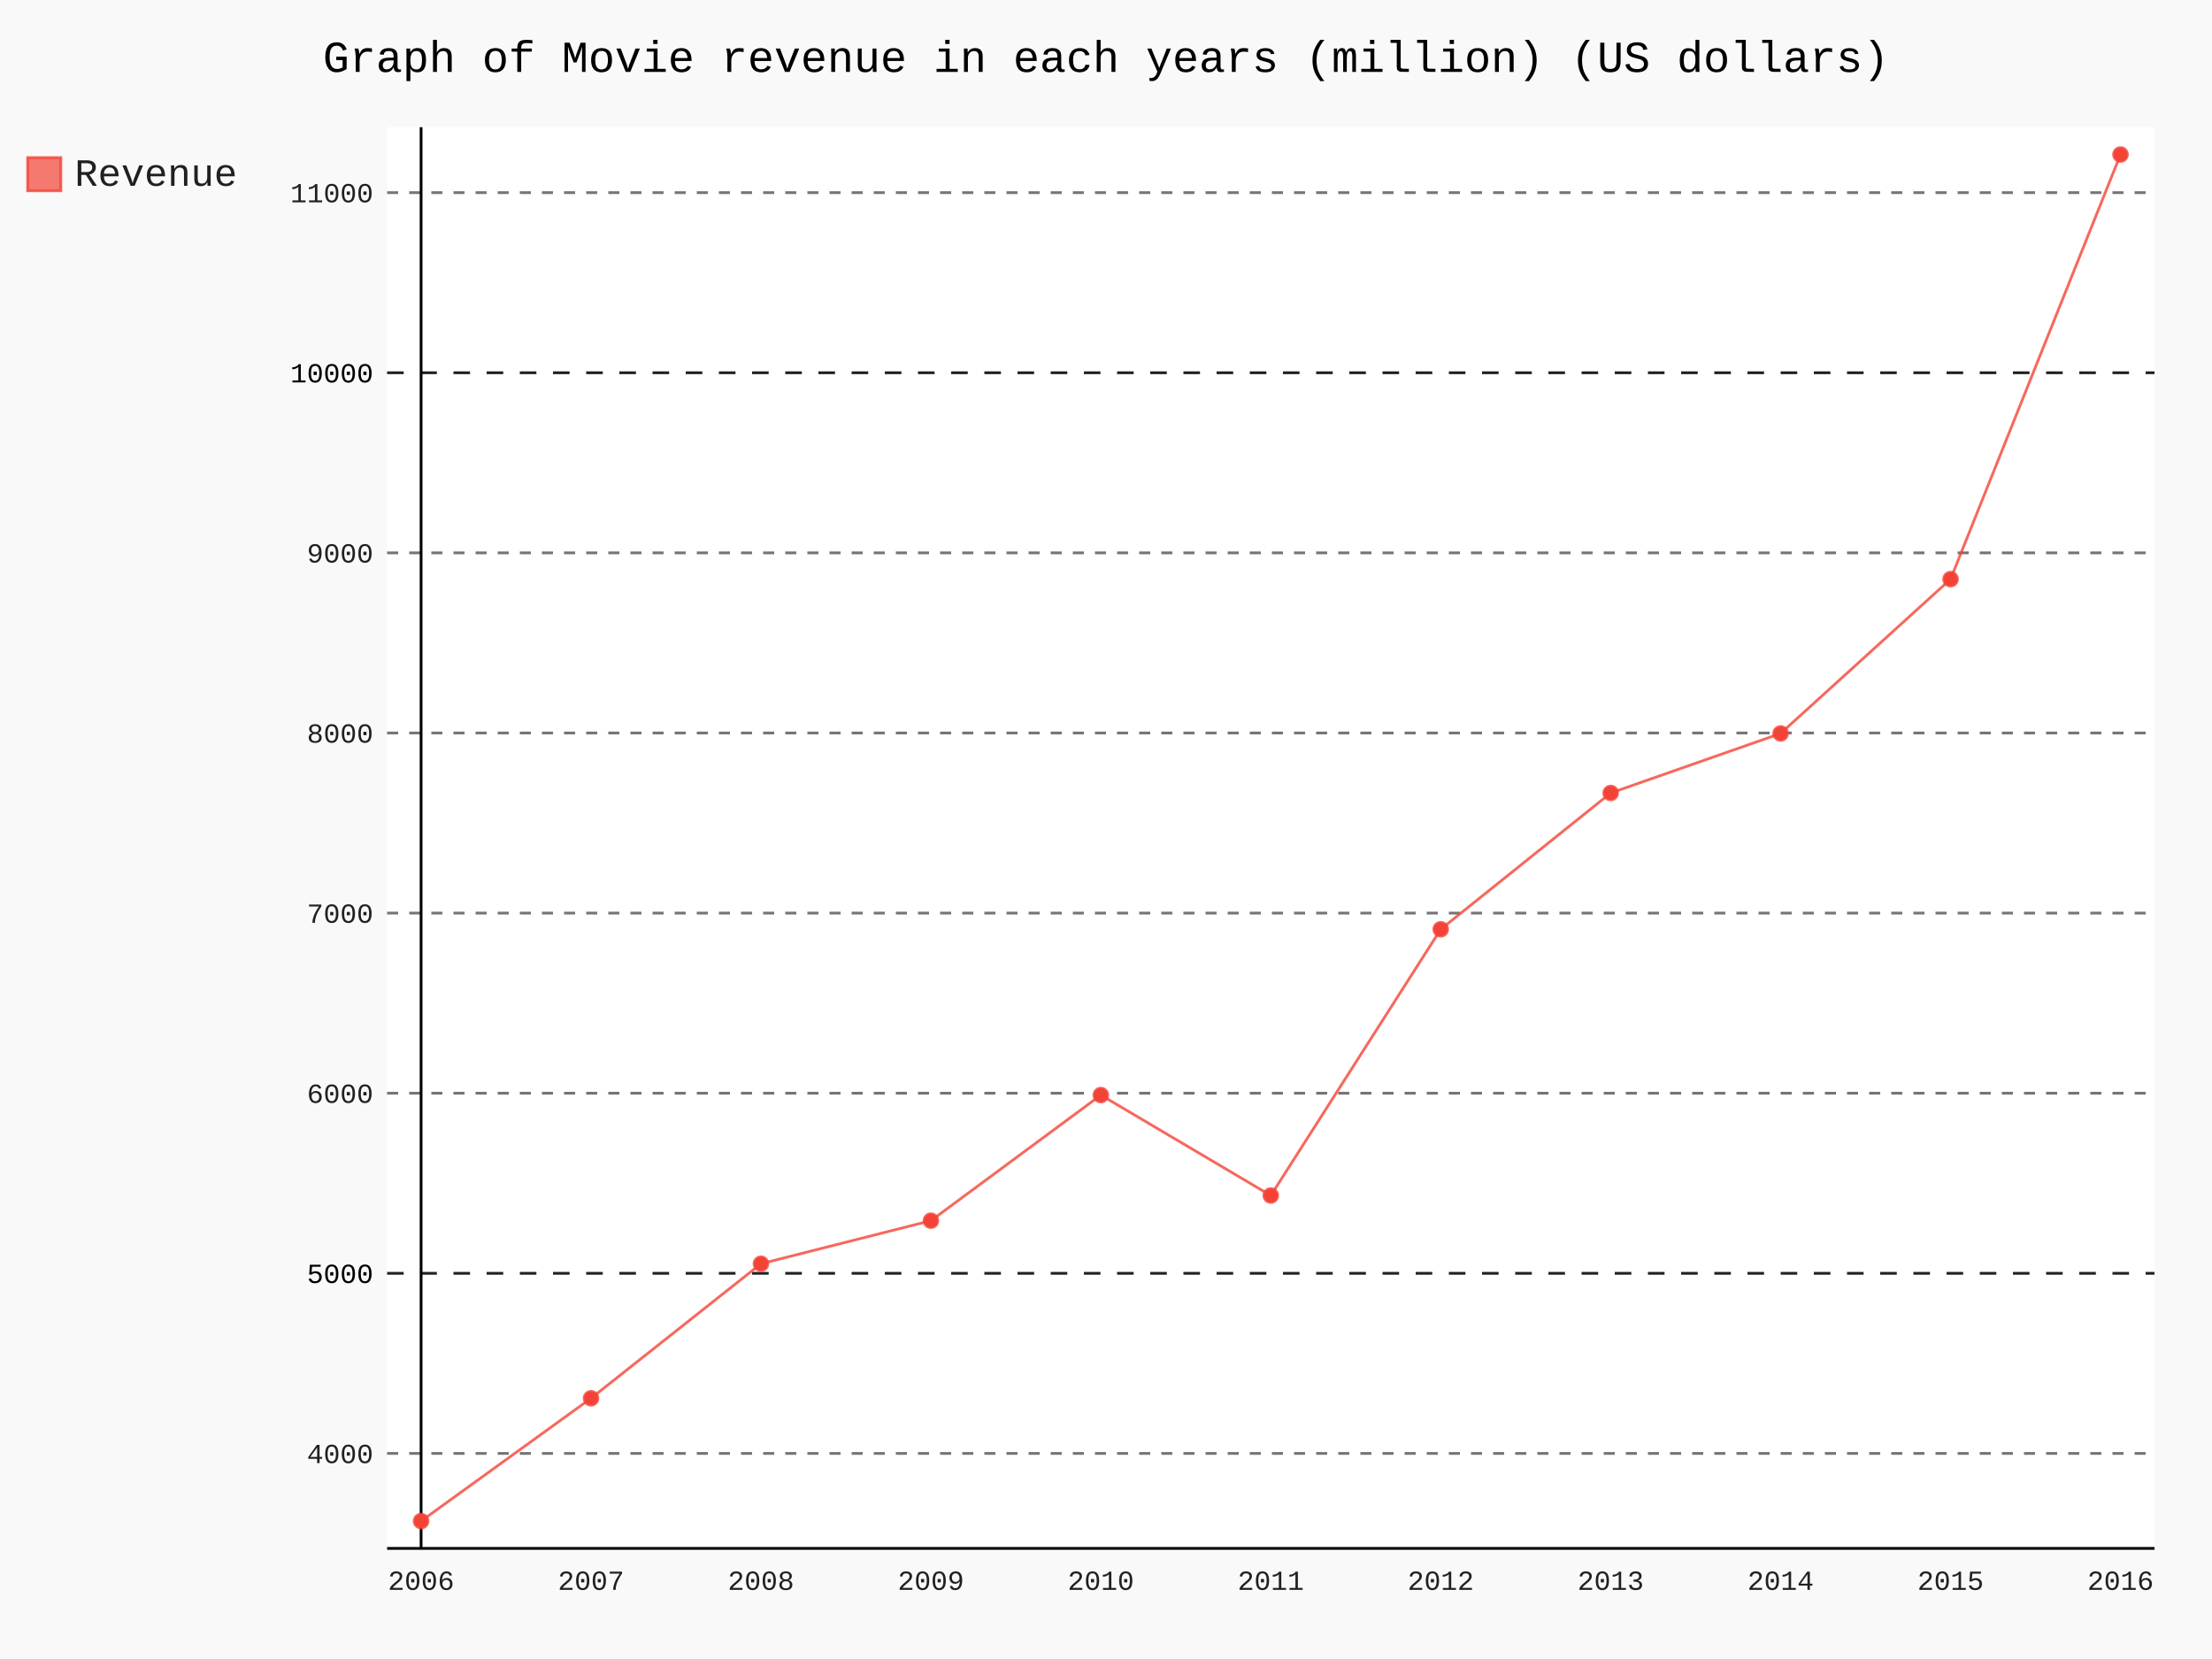
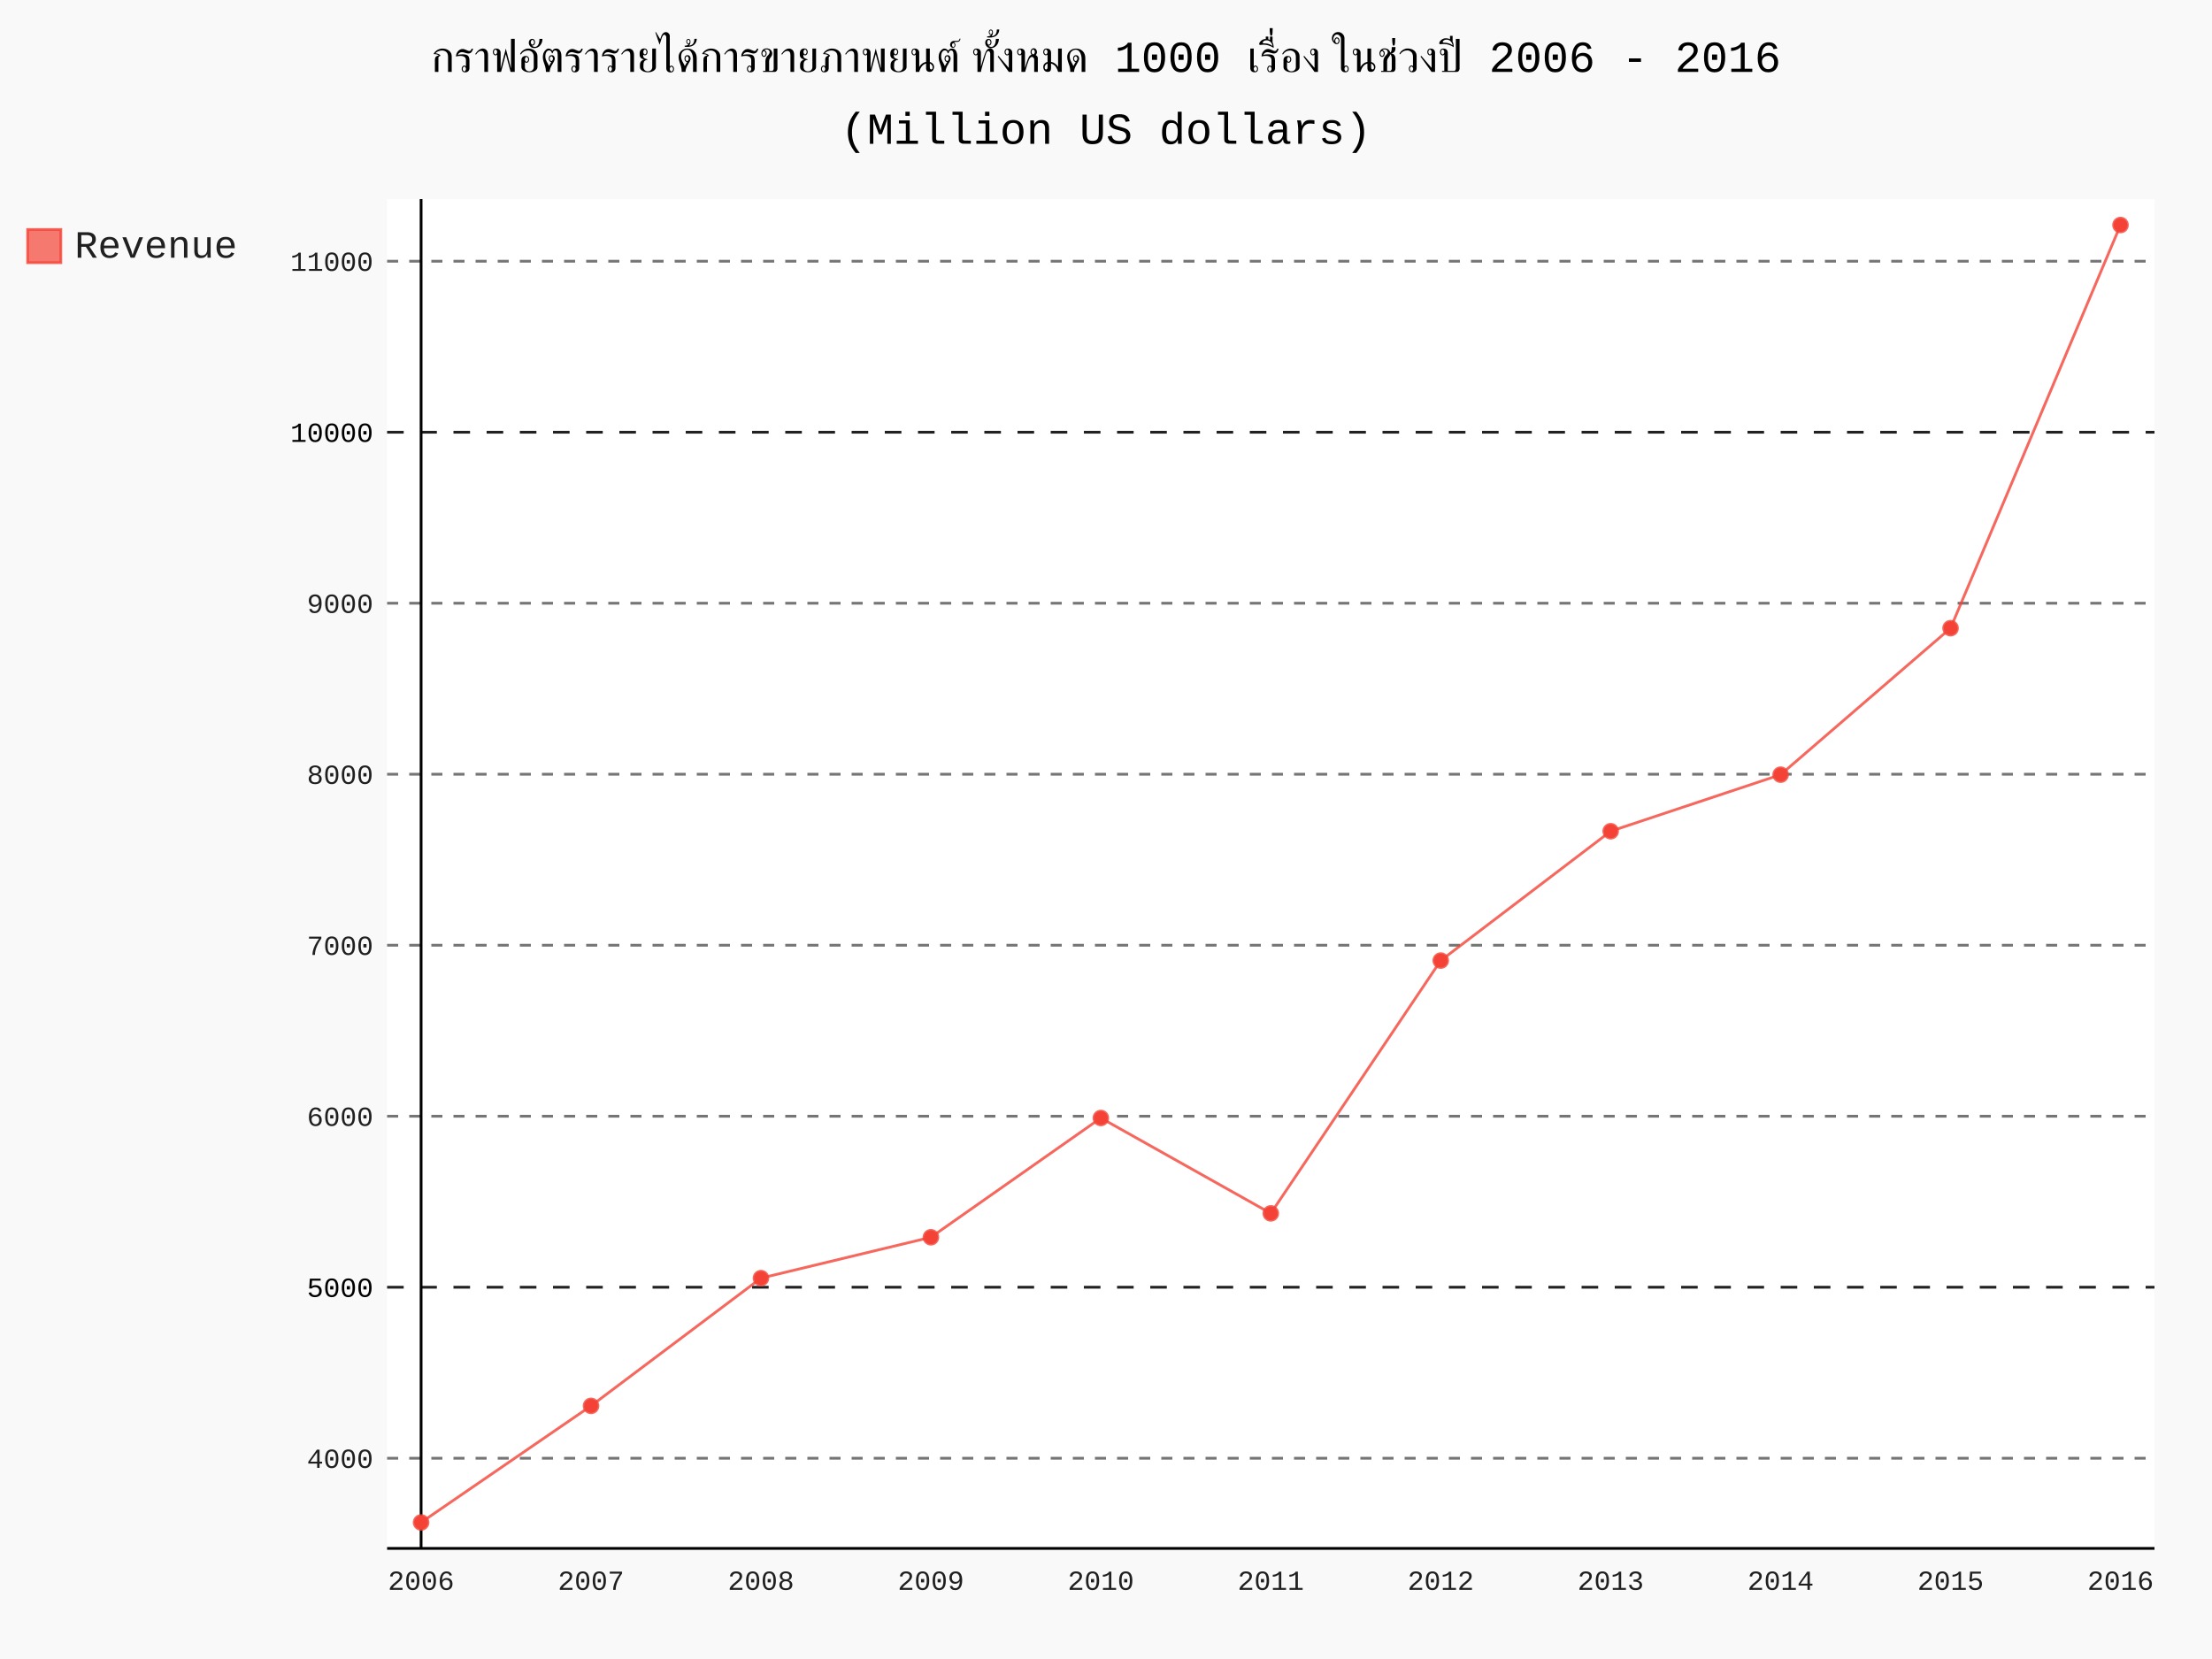
- <svg xmlns="http://www.w3.org/2000/svg" class="pygal-chart" id="chart-4a4573cb-b2fc-495d-99b7-a95cc9435b70" viewBox="0 0 800 600">
+ <svg xmlns="http://www.w3.org/2000/svg" class="pygal-chart" id="chart-959b9bfb-4a22-42e2-97f5-6311881d68fa" viewBox="0 0 800 600">
  <defs>
-     <style type="text/css">#chart-4a4573cb-b2fc-495d-99b7-a95cc9435b70{-webkit-user-select:none;-webkit-font-smoothing:antialiased;font-family:Consolas,"Liberation Mono",Menlo,Courier,monospace}#chart-4a4573cb-b2fc-495d-99b7-a95cc9435b70 .title{font-family:Consolas,"Liberation Mono",Menlo,Courier,monospace;font-size:16px}#chart-4a4573cb-b2fc-495d-99b7-a95cc9435b70 .legends .legend text{font-family:Consolas,"Liberation Mono",Menlo,Courier,monospace;font-size:14px}#chart-4a4573cb-b2fc-495d-99b7-a95cc9435b70 .axis text{font-family:Consolas,"Liberation Mono",Menlo,Courier,monospace;font-size:10px}#chart-4a4573cb-b2fc-495d-99b7-a95cc9435b70 .axis text.major{font-family:Consolas,"Liberation Mono",Menlo,Courier,monospace;font-size:10px}#chart-4a4573cb-b2fc-495d-99b7-a95cc9435b70 .text-overlay text.value{font-family:Consolas,"Liberation Mono",Menlo,Courier,monospace;font-size:16px}#chart-4a4573cb-b2fc-495d-99b7-a95cc9435b70 .text-overlay text.label{font-family:Consolas,"Liberation Mono",Menlo,Courier,monospace;font-size:10px}#chart-4a4573cb-b2fc-495d-99b7-a95cc9435b70 .tooltip{font-family:Consolas,"Liberation Mono",Menlo,Courier,monospace;font-size:14px}#chart-4a4573cb-b2fc-495d-99b7-a95cc9435b70 text.no_data{font-family:Consolas,"Liberation Mono",Menlo,Courier,monospace;font-size:64px}
- #chart-4a4573cb-b2fc-495d-99b7-a95cc9435b70{background-color:rgba(249,249,249,1)}#chart-4a4573cb-b2fc-495d-99b7-a95cc9435b70 path,#chart-4a4573cb-b2fc-495d-99b7-a95cc9435b70 line,#chart-4a4573cb-b2fc-495d-99b7-a95cc9435b70 rect,#chart-4a4573cb-b2fc-495d-99b7-a95cc9435b70 circle{-webkit-transition:150ms;-moz-transition:150ms;transition:150ms}#chart-4a4573cb-b2fc-495d-99b7-a95cc9435b70 .graph &gt; .background{fill:rgba(249,249,249,1)}#chart-4a4573cb-b2fc-495d-99b7-a95cc9435b70 .plot &gt; .background{fill:rgba(255,255,255,1)}#chart-4a4573cb-b2fc-495d-99b7-a95cc9435b70 .graph{fill:rgba(0,0,0,.87)}#chart-4a4573cb-b2fc-495d-99b7-a95cc9435b70 text.no_data{fill:rgba(0,0,0,1)}#chart-4a4573cb-b2fc-495d-99b7-a95cc9435b70 .title{fill:rgba(0,0,0,1)}#chart-4a4573cb-b2fc-495d-99b7-a95cc9435b70 .legends .legend text{fill:rgba(0,0,0,.87)}#chart-4a4573cb-b2fc-495d-99b7-a95cc9435b70 .legends .legend:hover text{fill:rgba(0,0,0,1)}#chart-4a4573cb-b2fc-495d-99b7-a95cc9435b70 .axis .line{stroke:rgba(0,0,0,1)}#chart-4a4573cb-b2fc-495d-99b7-a95cc9435b70 .axis .guide.line{stroke:rgba(0,0,0,.54)}#chart-4a4573cb-b2fc-495d-99b7-a95cc9435b70 .axis .major.line{stroke:rgba(0,0,0,.87)}#chart-4a4573cb-b2fc-495d-99b7-a95cc9435b70 .axis text.major{fill:rgba(0,0,0,1)}#chart-4a4573cb-b2fc-495d-99b7-a95cc9435b70 .axis.y .guides:hover .guide.line,#chart-4a4573cb-b2fc-495d-99b7-a95cc9435b70 .line-graph .axis.x .guides:hover .guide.line,#chart-4a4573cb-b2fc-495d-99b7-a95cc9435b70 .stackedline-graph .axis.x .guides:hover .guide.line,#chart-4a4573cb-b2fc-495d-99b7-a95cc9435b70 .xy-graph .axis.x .guides:hover .guide.line{stroke:rgba(0,0,0,1)}#chart-4a4573cb-b2fc-495d-99b7-a95cc9435b70 .axis .guides:hover text{fill:rgba(0,0,0,1)}#chart-4a4573cb-b2fc-495d-99b7-a95cc9435b70 .reactive{fill-opacity:.7;stroke-opacity:.8}#chart-4a4573cb-b2fc-495d-99b7-a95cc9435b70 .ci{stroke:rgba(0,0,0,.87)}#chart-4a4573cb-b2fc-495d-99b7-a95cc9435b70 .reactive.active,#chart-4a4573cb-b2fc-495d-99b7-a95cc9435b70 .active .reactive{fill-opacity:.8;stroke-opacity:.9;stroke-width:4}#chart-4a4573cb-b2fc-495d-99b7-a95cc9435b70 .ci .reactive.active{stroke-width:1.5}#chart-4a4573cb-b2fc-495d-99b7-a95cc9435b70 .series text{fill:rgba(0,0,0,1)}#chart-4a4573cb-b2fc-495d-99b7-a95cc9435b70 .tooltip rect{fill:rgba(255,255,255,1);stroke:rgba(0,0,0,1);-webkit-transition:opacity 150ms;-moz-transition:opacity 150ms;transition:opacity 150ms}#chart-4a4573cb-b2fc-495d-99b7-a95cc9435b70 .tooltip .label{fill:rgba(0,0,0,.87)}#chart-4a4573cb-b2fc-495d-99b7-a95cc9435b70 .tooltip .label{fill:rgba(0,0,0,.87)}#chart-4a4573cb-b2fc-495d-99b7-a95cc9435b70 .tooltip .legend{font-size:.8em;fill:rgba(0,0,0,.54)}#chart-4a4573cb-b2fc-495d-99b7-a95cc9435b70 .tooltip .x_label{font-size:.6em;fill:rgba(0,0,0,1)}#chart-4a4573cb-b2fc-495d-99b7-a95cc9435b70 .tooltip .xlink{font-size:.5em;text-decoration:underline}#chart-4a4573cb-b2fc-495d-99b7-a95cc9435b70 .tooltip .value{font-size:1.5em}#chart-4a4573cb-b2fc-495d-99b7-a95cc9435b70 .bound{font-size:.5em}#chart-4a4573cb-b2fc-495d-99b7-a95cc9435b70 .max-value{font-size:.75em;fill:rgba(0,0,0,.54)}#chart-4a4573cb-b2fc-495d-99b7-a95cc9435b70 .map-element{fill:rgba(255,255,255,1);stroke:rgba(0,0,0,.54) !important}#chart-4a4573cb-b2fc-495d-99b7-a95cc9435b70 .map-element .reactive{fill-opacity:inherit;stroke-opacity:inherit}#chart-4a4573cb-b2fc-495d-99b7-a95cc9435b70 .color-0,#chart-4a4573cb-b2fc-495d-99b7-a95cc9435b70 .color-0 a:visited{stroke:#F44336;fill:#F44336}#chart-4a4573cb-b2fc-495d-99b7-a95cc9435b70 .text-overlay .color-0 text{fill:black}
- #chart-4a4573cb-b2fc-495d-99b7-a95cc9435b70 text.no_data{text-anchor:middle}#chart-4a4573cb-b2fc-495d-99b7-a95cc9435b70 .guide.line{fill:none}#chart-4a4573cb-b2fc-495d-99b7-a95cc9435b70 .centered{text-anchor:middle}#chart-4a4573cb-b2fc-495d-99b7-a95cc9435b70 .title{text-anchor:middle}#chart-4a4573cb-b2fc-495d-99b7-a95cc9435b70 .legends .legend text{fill-opacity:1}#chart-4a4573cb-b2fc-495d-99b7-a95cc9435b70 .axis.x text{text-anchor:middle}#chart-4a4573cb-b2fc-495d-99b7-a95cc9435b70 .axis.x:not(.web) text[transform]{text-anchor:start}#chart-4a4573cb-b2fc-495d-99b7-a95cc9435b70 .axis.x:not(.web) text[transform].backwards{text-anchor:end}#chart-4a4573cb-b2fc-495d-99b7-a95cc9435b70 .axis.y text{text-anchor:end}#chart-4a4573cb-b2fc-495d-99b7-a95cc9435b70 .axis.y text[transform].backwards{text-anchor:start}#chart-4a4573cb-b2fc-495d-99b7-a95cc9435b70 .axis.y2 text{text-anchor:start}#chart-4a4573cb-b2fc-495d-99b7-a95cc9435b70 .axis.y2 text[transform].backwards{text-anchor:end}#chart-4a4573cb-b2fc-495d-99b7-a95cc9435b70 .axis .guide.line{stroke-dasharray:4,4}#chart-4a4573cb-b2fc-495d-99b7-a95cc9435b70 .axis .major.guide.line{stroke-dasharray:6,6}#chart-4a4573cb-b2fc-495d-99b7-a95cc9435b70 .horizontal .axis.y .guide.line,#chart-4a4573cb-b2fc-495d-99b7-a95cc9435b70 .horizontal .axis.y2 .guide.line,#chart-4a4573cb-b2fc-495d-99b7-a95cc9435b70 .vertical .axis.x .guide.line{opacity:0}#chart-4a4573cb-b2fc-495d-99b7-a95cc9435b70 .horizontal .axis.always_show .guide.line,#chart-4a4573cb-b2fc-495d-99b7-a95cc9435b70 .vertical .axis.always_show .guide.line{opacity:1 !important}#chart-4a4573cb-b2fc-495d-99b7-a95cc9435b70 .axis.y .guides:hover .guide.line,#chart-4a4573cb-b2fc-495d-99b7-a95cc9435b70 .axis.y2 .guides:hover .guide.line,#chart-4a4573cb-b2fc-495d-99b7-a95cc9435b70 .axis.x .guides:hover .guide.line{opacity:1}#chart-4a4573cb-b2fc-495d-99b7-a95cc9435b70 .axis .guides:hover text{opacity:1}#chart-4a4573cb-b2fc-495d-99b7-a95cc9435b70 .nofill{fill:none}#chart-4a4573cb-b2fc-495d-99b7-a95cc9435b70 .subtle-fill{fill-opacity:.2}#chart-4a4573cb-b2fc-495d-99b7-a95cc9435b70 .dot{stroke-width:1px;fill-opacity:1}#chart-4a4573cb-b2fc-495d-99b7-a95cc9435b70 .dot.active{stroke-width:5px}#chart-4a4573cb-b2fc-495d-99b7-a95cc9435b70 .dot.negative{fill:transparent}#chart-4a4573cb-b2fc-495d-99b7-a95cc9435b70 text,#chart-4a4573cb-b2fc-495d-99b7-a95cc9435b70 tspan{stroke:none !important}#chart-4a4573cb-b2fc-495d-99b7-a95cc9435b70 .series text.active{opacity:1}#chart-4a4573cb-b2fc-495d-99b7-a95cc9435b70 .tooltip rect{fill-opacity:.95;stroke-width:.5}#chart-4a4573cb-b2fc-495d-99b7-a95cc9435b70 .tooltip text{fill-opacity:1}#chart-4a4573cb-b2fc-495d-99b7-a95cc9435b70 .showable{visibility:hidden}#chart-4a4573cb-b2fc-495d-99b7-a95cc9435b70 .showable.shown{visibility:visible}#chart-4a4573cb-b2fc-495d-99b7-a95cc9435b70 .gauge-background{fill:rgba(229,229,229,1);stroke:none}#chart-4a4573cb-b2fc-495d-99b7-a95cc9435b70 .bg-lines{stroke:rgba(249,249,249,1);stroke-width:2px}</style>
+     <style type="text/css">#chart-959b9bfb-4a22-42e2-97f5-6311881d68fa{-webkit-user-select:none;-webkit-font-smoothing:antialiased;font-family:Consolas,"Liberation Mono",Menlo,Courier,monospace}#chart-959b9bfb-4a22-42e2-97f5-6311881d68fa .title{font-family:Consolas,"Liberation Mono",Menlo,Courier,monospace;font-size:16px}#chart-959b9bfb-4a22-42e2-97f5-6311881d68fa .legends .legend text{font-family:Consolas,"Liberation Mono",Menlo,Courier,monospace;font-size:14px}#chart-959b9bfb-4a22-42e2-97f5-6311881d68fa .axis text{font-family:Consolas,"Liberation Mono",Menlo,Courier,monospace;font-size:10px}#chart-959b9bfb-4a22-42e2-97f5-6311881d68fa .axis text.major{font-family:Consolas,"Liberation Mono",Menlo,Courier,monospace;font-size:10px}#chart-959b9bfb-4a22-42e2-97f5-6311881d68fa .text-overlay text.value{font-family:Consolas,"Liberation Mono",Menlo,Courier,monospace;font-size:16px}#chart-959b9bfb-4a22-42e2-97f5-6311881d68fa .text-overlay text.label{font-family:Consolas,"Liberation Mono",Menlo,Courier,monospace;font-size:10px}#chart-959b9bfb-4a22-42e2-97f5-6311881d68fa .tooltip{font-family:Consolas,"Liberation Mono",Menlo,Courier,monospace;font-size:14px}#chart-959b9bfb-4a22-42e2-97f5-6311881d68fa text.no_data{font-family:Consolas,"Liberation Mono",Menlo,Courier,monospace;font-size:64px}
+ #chart-959b9bfb-4a22-42e2-97f5-6311881d68fa{background-color:rgba(249,249,249,1)}#chart-959b9bfb-4a22-42e2-97f5-6311881d68fa path,#chart-959b9bfb-4a22-42e2-97f5-6311881d68fa line,#chart-959b9bfb-4a22-42e2-97f5-6311881d68fa rect,#chart-959b9bfb-4a22-42e2-97f5-6311881d68fa circle{-webkit-transition:150ms;-moz-transition:150ms;transition:150ms}#chart-959b9bfb-4a22-42e2-97f5-6311881d68fa .graph &gt; .background{fill:rgba(249,249,249,1)}#chart-959b9bfb-4a22-42e2-97f5-6311881d68fa .plot &gt; .background{fill:rgba(255,255,255,1)}#chart-959b9bfb-4a22-42e2-97f5-6311881d68fa .graph{fill:rgba(0,0,0,.87)}#chart-959b9bfb-4a22-42e2-97f5-6311881d68fa text.no_data{fill:rgba(0,0,0,1)}#chart-959b9bfb-4a22-42e2-97f5-6311881d68fa .title{fill:rgba(0,0,0,1)}#chart-959b9bfb-4a22-42e2-97f5-6311881d68fa .legends .legend text{fill:rgba(0,0,0,.87)}#chart-959b9bfb-4a22-42e2-97f5-6311881d68fa .legends .legend:hover text{fill:rgba(0,0,0,1)}#chart-959b9bfb-4a22-42e2-97f5-6311881d68fa .axis .line{stroke:rgba(0,0,0,1)}#chart-959b9bfb-4a22-42e2-97f5-6311881d68fa .axis .guide.line{stroke:rgba(0,0,0,.54)}#chart-959b9bfb-4a22-42e2-97f5-6311881d68fa .axis .major.line{stroke:rgba(0,0,0,.87)}#chart-959b9bfb-4a22-42e2-97f5-6311881d68fa .axis text.major{fill:rgba(0,0,0,1)}#chart-959b9bfb-4a22-42e2-97f5-6311881d68fa .axis.y .guides:hover .guide.line,#chart-959b9bfb-4a22-42e2-97f5-6311881d68fa .line-graph .axis.x .guides:hover .guide.line,#chart-959b9bfb-4a22-42e2-97f5-6311881d68fa .stackedline-graph .axis.x .guides:hover .guide.line,#chart-959b9bfb-4a22-42e2-97f5-6311881d68fa .xy-graph .axis.x .guides:hover .guide.line{stroke:rgba(0,0,0,1)}#chart-959b9bfb-4a22-42e2-97f5-6311881d68fa .axis .guides:hover text{fill:rgba(0,0,0,1)}#chart-959b9bfb-4a22-42e2-97f5-6311881d68fa .reactive{fill-opacity:.7;stroke-opacity:.8}#chart-959b9bfb-4a22-42e2-97f5-6311881d68fa .ci{stroke:rgba(0,0,0,.87)}#chart-959b9bfb-4a22-42e2-97f5-6311881d68fa .reactive.active,#chart-959b9bfb-4a22-42e2-97f5-6311881d68fa .active .reactive{fill-opacity:.8;stroke-opacity:.9;stroke-width:4}#chart-959b9bfb-4a22-42e2-97f5-6311881d68fa .ci .reactive.active{stroke-width:1.5}#chart-959b9bfb-4a22-42e2-97f5-6311881d68fa .series text{fill:rgba(0,0,0,1)}#chart-959b9bfb-4a22-42e2-97f5-6311881d68fa .tooltip rect{fill:rgba(255,255,255,1);stroke:rgba(0,0,0,1);-webkit-transition:opacity 150ms;-moz-transition:opacity 150ms;transition:opacity 150ms}#chart-959b9bfb-4a22-42e2-97f5-6311881d68fa .tooltip .label{fill:rgba(0,0,0,.87)}#chart-959b9bfb-4a22-42e2-97f5-6311881d68fa .tooltip .label{fill:rgba(0,0,0,.87)}#chart-959b9bfb-4a22-42e2-97f5-6311881d68fa .tooltip .legend{font-size:.8em;fill:rgba(0,0,0,.54)}#chart-959b9bfb-4a22-42e2-97f5-6311881d68fa .tooltip .x_label{font-size:.6em;fill:rgba(0,0,0,1)}#chart-959b9bfb-4a22-42e2-97f5-6311881d68fa .tooltip .xlink{font-size:.5em;text-decoration:underline}#chart-959b9bfb-4a22-42e2-97f5-6311881d68fa .tooltip .value{font-size:1.5em}#chart-959b9bfb-4a22-42e2-97f5-6311881d68fa .bound{font-size:.5em}#chart-959b9bfb-4a22-42e2-97f5-6311881d68fa .max-value{font-size:.75em;fill:rgba(0,0,0,.54)}#chart-959b9bfb-4a22-42e2-97f5-6311881d68fa .map-element{fill:rgba(255,255,255,1);stroke:rgba(0,0,0,.54) !important}#chart-959b9bfb-4a22-42e2-97f5-6311881d68fa .map-element .reactive{fill-opacity:inherit;stroke-opacity:inherit}#chart-959b9bfb-4a22-42e2-97f5-6311881d68fa .color-0,#chart-959b9bfb-4a22-42e2-97f5-6311881d68fa .color-0 a:visited{stroke:#F44336;fill:#F44336}#chart-959b9bfb-4a22-42e2-97f5-6311881d68fa .text-overlay .color-0 text{fill:black}
+ #chart-959b9bfb-4a22-42e2-97f5-6311881d68fa text.no_data{text-anchor:middle}#chart-959b9bfb-4a22-42e2-97f5-6311881d68fa .guide.line{fill:none}#chart-959b9bfb-4a22-42e2-97f5-6311881d68fa .centered{text-anchor:middle}#chart-959b9bfb-4a22-42e2-97f5-6311881d68fa .title{text-anchor:middle}#chart-959b9bfb-4a22-42e2-97f5-6311881d68fa .legends .legend text{fill-opacity:1}#chart-959b9bfb-4a22-42e2-97f5-6311881d68fa .axis.x text{text-anchor:middle}#chart-959b9bfb-4a22-42e2-97f5-6311881d68fa .axis.x:not(.web) text[transform]{text-anchor:start}#chart-959b9bfb-4a22-42e2-97f5-6311881d68fa .axis.x:not(.web) text[transform].backwards{text-anchor:end}#chart-959b9bfb-4a22-42e2-97f5-6311881d68fa .axis.y text{text-anchor:end}#chart-959b9bfb-4a22-42e2-97f5-6311881d68fa .axis.y text[transform].backwards{text-anchor:start}#chart-959b9bfb-4a22-42e2-97f5-6311881d68fa .axis.y2 text{text-anchor:start}#chart-959b9bfb-4a22-42e2-97f5-6311881d68fa .axis.y2 text[transform].backwards{text-anchor:end}#chart-959b9bfb-4a22-42e2-97f5-6311881d68fa .axis .guide.line{stroke-dasharray:4,4}#chart-959b9bfb-4a22-42e2-97f5-6311881d68fa .axis .major.guide.line{stroke-dasharray:6,6}#chart-959b9bfb-4a22-42e2-97f5-6311881d68fa .horizontal .axis.y .guide.line,#chart-959b9bfb-4a22-42e2-97f5-6311881d68fa .horizontal .axis.y2 .guide.line,#chart-959b9bfb-4a22-42e2-97f5-6311881d68fa .vertical .axis.x .guide.line{opacity:0}#chart-959b9bfb-4a22-42e2-97f5-6311881d68fa .horizontal .axis.always_show .guide.line,#chart-959b9bfb-4a22-42e2-97f5-6311881d68fa .vertical .axis.always_show .guide.line{opacity:1 !important}#chart-959b9bfb-4a22-42e2-97f5-6311881d68fa .axis.y .guides:hover .guide.line,#chart-959b9bfb-4a22-42e2-97f5-6311881d68fa .axis.y2 .guides:hover .guide.line,#chart-959b9bfb-4a22-42e2-97f5-6311881d68fa .axis.x .guides:hover .guide.line{opacity:1}#chart-959b9bfb-4a22-42e2-97f5-6311881d68fa .axis .guides:hover text{opacity:1}#chart-959b9bfb-4a22-42e2-97f5-6311881d68fa .nofill{fill:none}#chart-959b9bfb-4a22-42e2-97f5-6311881d68fa .subtle-fill{fill-opacity:.2}#chart-959b9bfb-4a22-42e2-97f5-6311881d68fa .dot{stroke-width:1px;fill-opacity:1}#chart-959b9bfb-4a22-42e2-97f5-6311881d68fa .dot.active{stroke-width:5px}#chart-959b9bfb-4a22-42e2-97f5-6311881d68fa .dot.negative{fill:transparent}#chart-959b9bfb-4a22-42e2-97f5-6311881d68fa text,#chart-959b9bfb-4a22-42e2-97f5-6311881d68fa tspan{stroke:none !important}#chart-959b9bfb-4a22-42e2-97f5-6311881d68fa .series text.active{opacity:1}#chart-959b9bfb-4a22-42e2-97f5-6311881d68fa .tooltip rect{fill-opacity:.95;stroke-width:.5}#chart-959b9bfb-4a22-42e2-97f5-6311881d68fa .tooltip text{fill-opacity:1}#chart-959b9bfb-4a22-42e2-97f5-6311881d68fa .showable{visibility:hidden}#chart-959b9bfb-4a22-42e2-97f5-6311881d68fa .showable.shown{visibility:visible}#chart-959b9bfb-4a22-42e2-97f5-6311881d68fa .gauge-background{fill:rgba(229,229,229,1);stroke:none}#chart-959b9bfb-4a22-42e2-97f5-6311881d68fa .bg-lines{stroke:rgba(249,249,249,1);stroke-width:2px}</style>
  </defs>
  <g class="graph line-graph vertical">
    <rect class="background" height="600" width="800" x="0" y="0" />
-     <g class="plot" transform="translate(140, 46)">
-       <rect class="background" height="514" width="639.2" x="0" y="0" />
+     <g class="plot" transform="translate(140, 72)">
+       <rect class="background" height="488" width="639.2" x="0" y="0" />
      <g class="axis y always_show">
-         <path class="line" d="M0 514 h639.2" />
+         <path class="line" d="M0 488 h639.2" />
        <g class="guides">
-           <path class="guide line" d="M0 479.653 h639.2" />
-           <text class="" x="-5" y="483.153">4000</text>
+           <path class="guide line" d="M0 455.39 h639.2" />
+           <text class="" x="-5" y="458.89">4000</text>
        </g>
        <g class="guides">
-           <path class="major guide line" d="M0 414.512 h639.2" />
-           <text class="major" x="-5" y="418.012">5000</text>
+           <path class="major guide line" d="M0 393.545 h639.2" />
+           <text class="major" x="-5" y="397.045">5000</text>
        </g>
        <g class="guides">
-           <path class="guide line" d="M0 349.372 h639.2" />
-           <text class="" x="-5" y="352.872">6000</text>
+           <path class="guide line" d="M0 331.7 h639.2" />
+           <text class="" x="-5" y="335.2">6000</text>
        </g>
        <g class="guides">
-           <path class="guide line" d="M0 284.232 h639.2" />
-           <text class="" x="-5" y="287.732">7000</text>
+           <path class="guide line" d="M0 269.855 h639.2" />
+           <text class="" x="-5" y="273.355">7000</text>
        </g>
        <g class="guides">
-           <path class="guide line" d="M0 219.092 h639.2" />
-           <text class="" x="-5" y="222.592">8000</text>
+           <path class="guide line" d="M0 208.01 h639.2" />
+           <text class="" x="-5" y="211.51">8000</text>
        </g>
        <g class="guides">
-           <path class="guide line" d="M0 153.952 h639.2" />
-           <text class="" x="-5" y="157.452">9000</text>
+           <path class="guide line" d="M0 146.164 h639.2" />
+           <text class="" x="-5" y="149.664">9000</text>
        </g>
        <g class="guides">
-           <path class="major guide line" d="M0 88.812 h639.2" />
-           <text class="major" x="-5" y="92.312">10000</text>
+           <path class="major guide line" d="M0 84.319 h639.2" />
+           <text class="major" x="-5" y="87.819">10000</text>
        </g>
        <g class="guides">
-           <path class="guide line" d="M0 23.672 h639.2" />
-           <text class="" x="-5" y="27.172">11000</text>
+           <path class="guide line" d="M0 22.474 h639.2" />
+           <text class="" x="-5" y="25.974">11000</text>
        </g>
      </g>
      <g class="axis x">
        <g class="guides">
-           <path class="line" d="M12.292 0 v514" />
-           <text class="" x="12.292" y="529.0">2006</text>
+           <path class="line" d="M12.292 0 v488" />
+           <text class="" x="12.292" y="503.0">2006</text>
        </g>
        <g class="guides">
-           <path class="guide line" d="M73.754 0 v514" />
-           <text class="" x="73.754" y="529.0">2007</text>
+           <path class="guide line" d="M73.754 0 v488" />
+           <text class="" x="73.754" y="503.0">2007</text>
        </g>
        <g class="guides">
-           <path class="guide line" d="M135.215 0 v514" />
-           <text class="" x="135.215" y="529.0">2008</text>
+           <path class="guide line" d="M135.215 0 v488" />
+           <text class="" x="135.215" y="503.0">2008</text>
        </g>
        <g class="guides">
-           <path class="guide line" d="M196.677 0 v514" />
-           <text class="" x="196.677" y="529.0">2009</text>
+           <path class="guide line" d="M196.677 0 v488" />
+           <text class="" x="196.677" y="503.0">2009</text>
        </g>
        <g class="guides">
-           <path class="guide line" d="M258.138 0 v514" />
-           <text class="" x="258.138" y="529.0">2010</text>
+           <path class="guide line" d="M258.138 0 v488" />
+           <text class="" x="258.138" y="503.0">2010</text>
        </g>
        <g class="guides">
-           <path class="guide line" d="M319.6 0 v514" />
-           <text class="" x="319.6" y="529.0">2011</text>
+           <path class="guide line" d="M319.6 0 v488" />
+           <text class="" x="319.6" y="503.0">2011</text>
        </g>
        <g class="guides">
-           <path class="guide line" d="M381.062 0 v514" />
-           <text class="" x="381.062" y="529.0">2012</text>
+           <path class="guide line" d="M381.062 0 v488" />
+           <text class="" x="381.062" y="503.0">2012</text>
        </g>
        <g class="guides">
-           <path class="guide line" d="M442.523 0 v514" />
-           <text class="" x="442.523" y="529.0">2013</text>
+           <path class="guide line" d="M442.523 0 v488" />
+           <text class="" x="442.523" y="503.0">2013</text>
        </g>
        <g class="guides">
-           <path class="guide line" d="M503.985 0 v514" />
-           <text class="" x="503.985" y="529.0">2014</text>
+           <path class="guide line" d="M503.985 0 v488" />
+           <text class="" x="503.985" y="503.0">2014</text>
        </g>
        <g class="guides">
-           <path class="guide line" d="M565.446 0 v514" />
-           <text class="" x="565.446" y="529.0">2015</text>
+           <path class="guide line" d="M565.446 0 v488" />
+           <text class="" x="565.446" y="503.0">2015</text>
        </g>
        <g class="guides">
-           <path class="guide line" d="M626.908 0 v514" />
-           <text class="" x="626.908" y="529.0">2016</text>
+           <path class="guide line" d="M626.908 0 v488" />
+           <text class="" x="626.908" y="503.0">2016</text>
        </g>
      </g>
      <g class="series serie-0 color-0">
-         <path class="line reactive nofill" d="M12.292 504.115 L73.754 459.705 135.215 411.046 196.677 395.475 258.138 350.047 319.6 386.375 381.062 290.076 442.523 240.802 503.985 219.261 565.446 163.454 626.908 9.885" />
+         <path class="line reactive nofill" d="M12.292 478.615 L73.754 436.451 135.215 390.254 196.677 375.47 258.138 332.34 319.6 366.83 381.062 275.403 442.523 228.621 503.985 208.17 565.446 155.186 626.908 9.385" />
      </g>
    </g>
    <g class="titles">
-       <text class="title plot_title" x="400.0" y="26">Graph of Movie revenue in each years (million) (US dollars)</text>
+       <text class="title plot_title" x="400.0" y="26">กราฟอัตรารายได้การขายภาพยนต์ ทั้งหมด 1000 เรื่อง ในช่วงปี 2006 - 2016</text>
+       <text class="title plot_title" x="400.0" y="52">(Million US dollars)</text>
    </g>
-     <g class="plot overlay" transform="translate(140, 46)">
+     <g class="plot overlay" transform="translate(140, 72)">
      <g class="series serie-0 color-0">
        <g class="dots">
-           <circle class="dot reactive tooltip-trigger" cx="12.292" cy="504.115" r="2.5" />
+           <circle class="dot reactive tooltip-trigger" cx="12.292" cy="478.615" r="2.5" />
        </g>
        <g class="dots">
-           <circle class="dot reactive tooltip-trigger" cx="73.754" cy="459.705" r="2.5" />
+           <circle class="dot reactive tooltip-trigger" cx="73.754" cy="436.451" r="2.5" />
        </g>
        <g class="dots">
-           <circle class="dot reactive tooltip-trigger" cx="135.215" cy="411.046" r="2.5" />
+           <circle class="dot reactive tooltip-trigger" cx="135.215" cy="390.254" r="2.5" />
        </g>
        <g class="dots">
-           <circle class="dot reactive tooltip-trigger" cx="196.677" cy="395.475" r="2.5" />
+           <circle class="dot reactive tooltip-trigger" cx="196.677" cy="375.47" r="2.5" />
        </g>
        <g class="dots">
-           <circle class="dot reactive tooltip-trigger" cx="258.138" cy="350.047" r="2.5" />
+           <circle class="dot reactive tooltip-trigger" cx="258.138" cy="332.34" r="2.5" />
        </g>
        <g class="dots">
-           <circle class="dot reactive tooltip-trigger" cx="319.6" cy="386.375" r="2.5" />
+           <circle class="dot reactive tooltip-trigger" cx="319.6" cy="366.83" r="2.5" />
        </g>
        <g class="dots">
-           <circle class="dot reactive tooltip-trigger" cx="381.062" cy="290.076" r="2.5" />
+           <circle class="dot reactive tooltip-trigger" cx="381.062" cy="275.403" r="2.5" />
        </g>
        <g class="dots">
-           <circle class="dot reactive tooltip-trigger" cx="442.523" cy="240.802" r="2.5" />
+           <circle class="dot reactive tooltip-trigger" cx="442.523" cy="228.621" r="2.5" />
        </g>
        <g class="dots">
-           <circle class="dot reactive tooltip-trigger" cx="503.985" cy="219.261" r="2.5" />
+           <circle class="dot reactive tooltip-trigger" cx="503.985" cy="208.17" r="2.5" />
        </g>
        <g class="dots">
-           <circle class="dot reactive tooltip-trigger" cx="565.446" cy="163.454" r="2.5" />
+           <circle class="dot reactive tooltip-trigger" cx="565.446" cy="155.186" r="2.5" />
        </g>
        <g class="dots">
-           <circle class="dot reactive tooltip-trigger" cx="626.908" cy="9.885" r="2.5" />
+           <circle class="dot reactive tooltip-trigger" cx="626.908" cy="9.385" r="2.5" />
        </g>
      </g>
    </g>
-     <g class="plot text-overlay" transform="translate(140, 46)">
+     <g class="plot text-overlay" transform="translate(140, 72)">
      <g class="series serie-0 color-0" />
    </g>
-     <g class="plot tooltip-overlay" transform="translate(140, 46)">
+     <g class="plot tooltip-overlay" transform="translate(140, 72)">
      <g class="tooltip" style="opacity: 0" transform="translate(0 0)">
        <rect class="tooltip-box" height="0" rx="0" ry="0" width="0" />
        <g class="text" />
      </g>
    </g>
-     <g class="legends" transform="translate(10, 56)">
+     <g class="legends" transform="translate(10, 82)">
      <g class="legend reactive activate-serie" id="activate-serie-0">
        <rect class="color-0 reactive" height="12" width="12" x="0.0" y="1.0" />
        <text x="17.0" y="11.2">Revenue</text>
      </g>
    </g>
-     <g class="legends" transform="translate(790, 56)" />
+     <g class="legends" transform="translate(790, 82)" />
  </g>
</svg>
